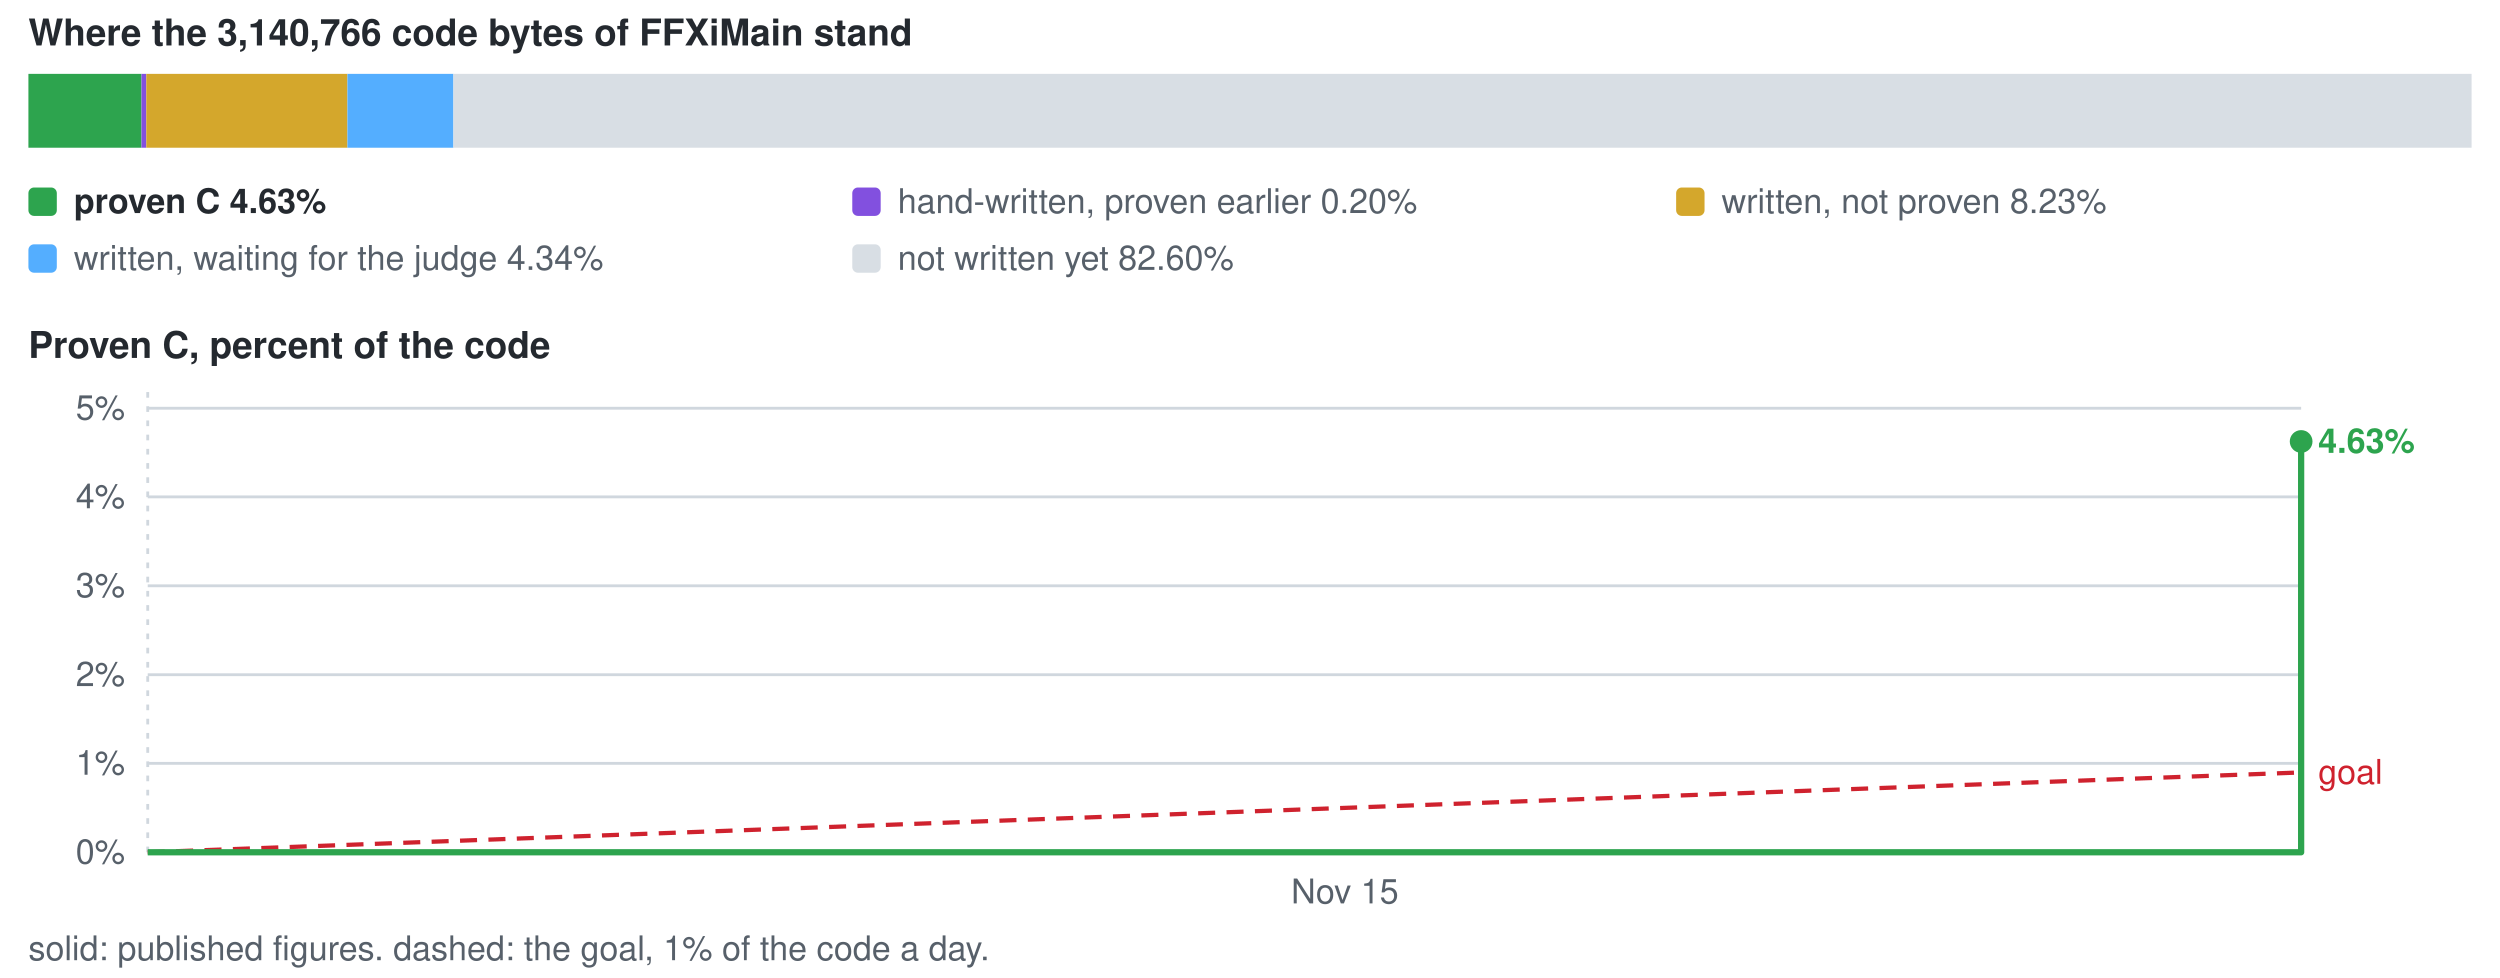
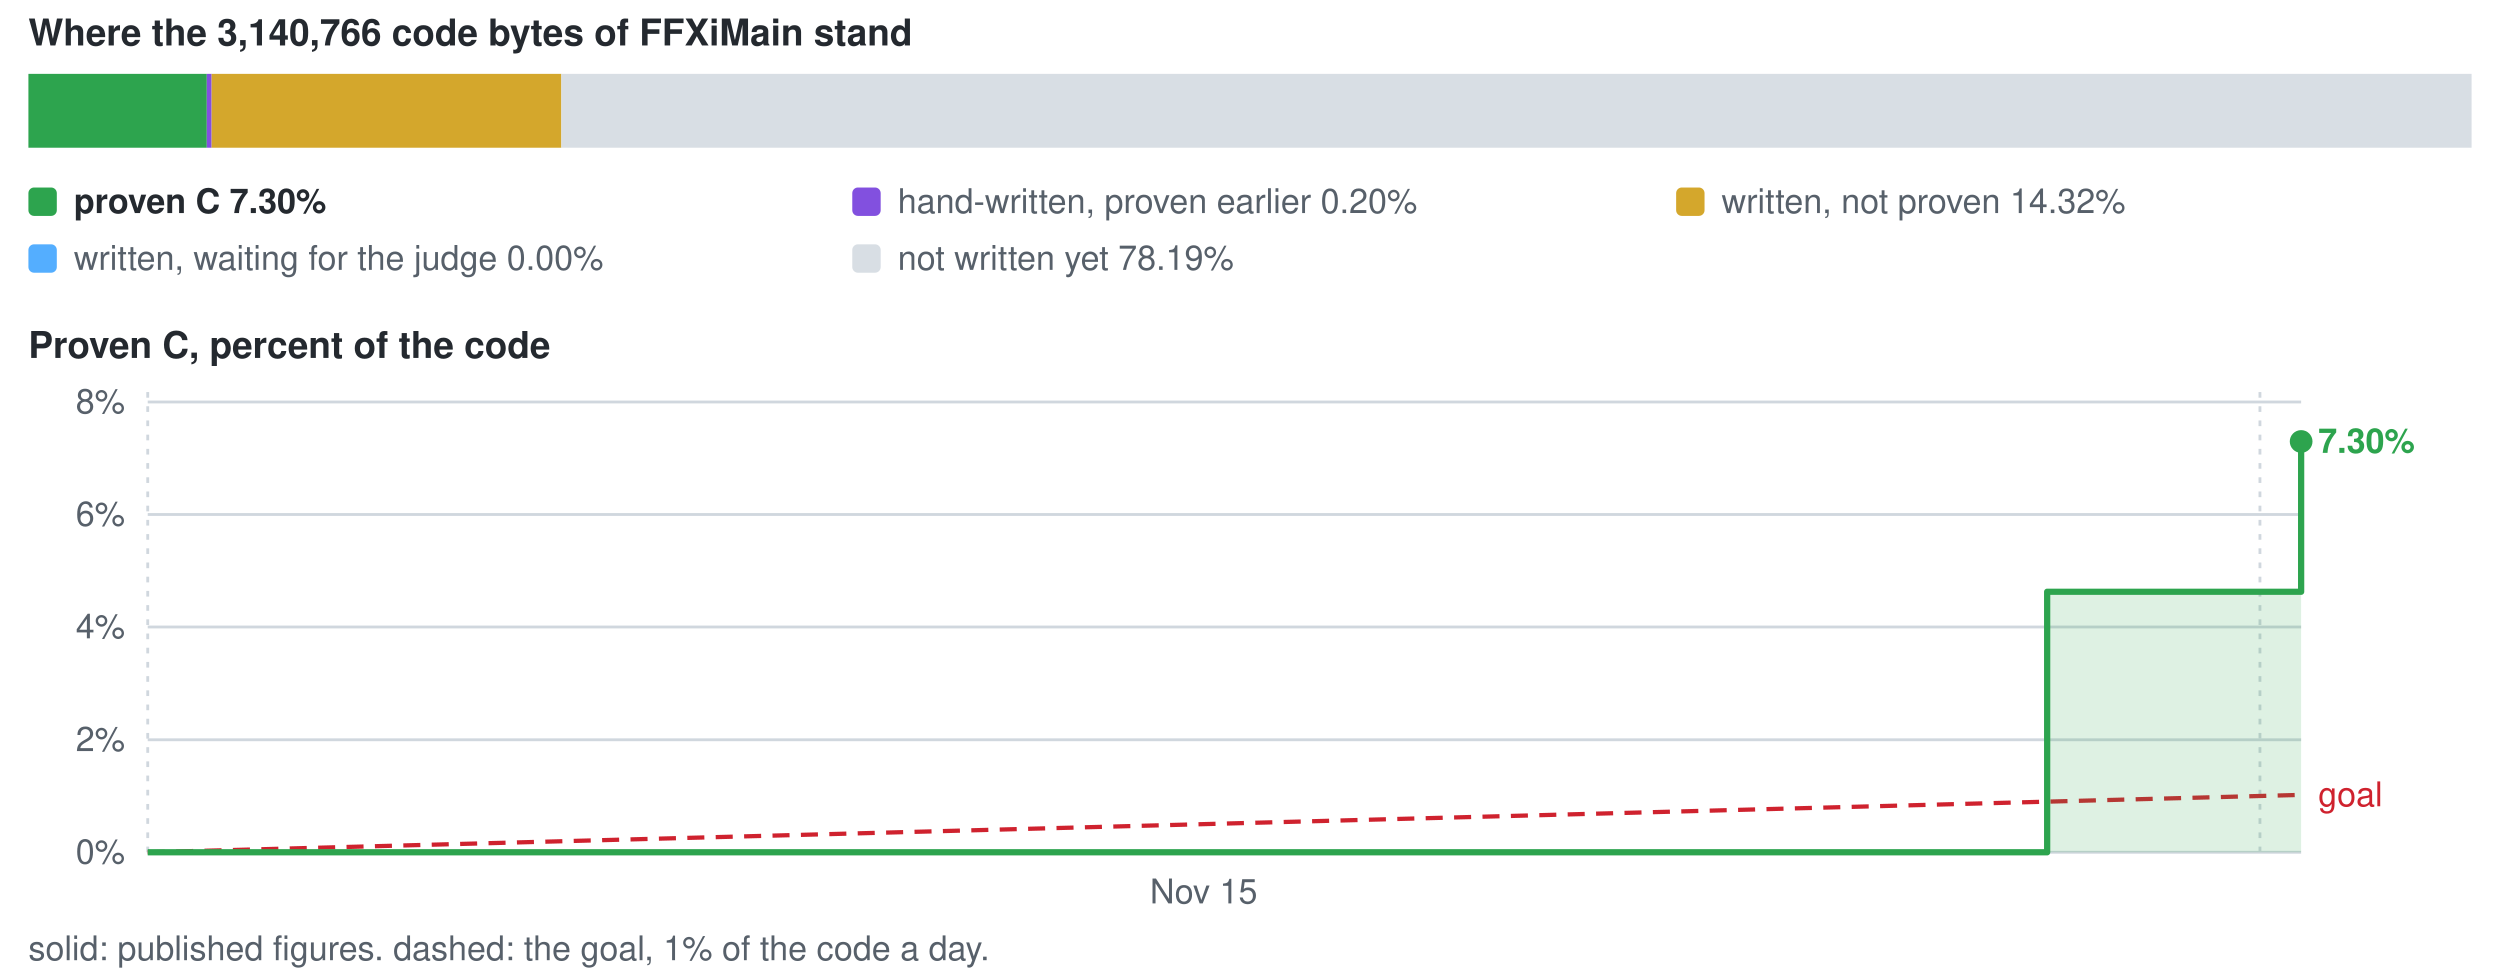
<svg xmlns="http://www.w3.org/2000/svg" viewBox="0 0 880 344" width="880" height="344" role="img" aria-label="conversion progress">
  <style>text{font-family:-apple-system,BlinkMacSystemFont,'Segoe UI',Helvetica,Arial,sans-serif;font-size:12px;fill:#57606a}.s{fill:#24292f;font-weight:600}.b{font-size:13px}</style>
  <text x="10" y="16" class="s b">Where the 3,140,766 code bytes of FFXiMain stand</text>
-   <rect x="10.0" y="26" width="39.8" height="26" fill="#2da44e" />
-   <rect x="49.8" y="26" width="1.7" height="26" fill="#8250df" />
-   <rect x="51.5" y="26" width="70.8" height="26" fill="#d4a72c" />
-   <rect x="122.3" y="26" width="37.3" height="26" fill="#54aeff" />
-   <rect x="159.6" y="26" width="710.4" height="26" fill="#d8dee4" />
+   <rect x="10.0" y="26" width="62.8" height="26" fill="#2da44e" />
+   <rect x="72.8" y="26" width="1.7" height="26" fill="#8250df" />
+   <rect x="74.5" y="26" width="123.1" height="26" fill="#d4a72c" />
+   <rect x="197.6" y="26" width="672.4" height="26" fill="#d8dee4" />
  <rect x="10" y="66" width="10" height="10" rx="2" fill="#2da44e" />
-   <text x="26" y="75" class="s">proven C 4.63%</text>
+   <text x="26" y="75" class="s">proven C 7.30%</text>
  <rect x="300" y="66" width="10" height="10" rx="2" fill="#8250df" />
  <text x="316" y="75">hand-written, proven earlier 0.20%</text>
  <rect x="590" y="66" width="10" height="10" rx="2" fill="#d4a72c" />
-   <text x="606" y="75">written, not proven 8.23%</text>
+   <text x="606" y="75">written, not proven 14.32%</text>
  <rect x="10" y="86" width="10" height="10" rx="2" fill="#54aeff" />
-   <text x="26" y="95">written, waiting for the judge 4.34%</text>
+   <text x="26" y="95">written, waiting for the judge 0.00%</text>
  <rect x="300" y="86" width="10" height="10" rx="2" fill="#d8dee4" />
-   <text x="316" y="95">not written yet 82.60%</text>
+   <text x="316" y="95">not written yet 78.19%</text>
  <text x="10" y="126" class="s b">Proven C, percent of the code</text>
  <line x1="52" y1="300.0" x2="810" y2="300.0" stroke="#d0d7de" stroke-width="1" />
  <text x="44" y="304.0" text-anchor="end">0%</text>
-   <line x1="52" y1="268.7" x2="810" y2="268.7" stroke="#d0d7de" stroke-width="1" />
-   <text x="44" y="272.7" text-anchor="end">1%</text>
-   <line x1="52" y1="237.5" x2="810" y2="237.5" stroke="#d0d7de" stroke-width="1" />
-   <text x="44" y="241.5" text-anchor="end">2%</text>
-   <line x1="52" y1="206.2" x2="810" y2="206.2" stroke="#d0d7de" stroke-width="1" />
-   <text x="44" y="210.2" text-anchor="end">3%</text>
-   <line x1="52" y1="174.9" x2="810" y2="174.9" stroke="#d0d7de" stroke-width="1" />
-   <text x="44" y="178.9" text-anchor="end">4%</text>
-   <line x1="52" y1="143.7" x2="810" y2="143.7" stroke="#d0d7de" stroke-width="1" />
-   <text x="44" y="147.7" text-anchor="end">5%</text>
+   <line x1="52" y1="260.4" x2="810" y2="260.4" stroke="#d0d7de" stroke-width="1" />
+   <text x="44" y="264.4" text-anchor="end">2%</text>
+   <line x1="52" y1="220.7" x2="810" y2="220.7" stroke="#d0d7de" stroke-width="1" />
+   <text x="44" y="224.7" text-anchor="end">4%</text>
+   <line x1="52" y1="181.1" x2="810" y2="181.1" stroke="#d0d7de" stroke-width="1" />
+   <text x="44" y="185.1" text-anchor="end">6%</text>
+   <line x1="52" y1="141.5" x2="810" y2="141.5" stroke="#d0d7de" stroke-width="1" />
+   <text x="44" y="145.5" text-anchor="end">8%</text>
  <line x1="52.0" y1="138" x2="52.0" y2="300" stroke="#d0d7de" stroke-width="1" stroke-dasharray="2 3" />
-   <text x="473.4" y="318" text-anchor="middle">Nov 15</text>
-   <line x1="52.0" y1="300.0" x2="810.0" y2="271.9" stroke="#cf222e" stroke-width="1.5" stroke-dasharray="6 4" />
-   <text x="816.0" y="275.9" style="fill:#cf222e">goal</text>
-   <path d="M52.0 300.0 H810.0 V155.4 V300.0 H52.0 Z" fill="#2da44e" fill-opacity="0.16" />
-   <path d="M52.0 300.0 H810.0 V155.4" fill="none" stroke="#2da44e" stroke-width="2.2" stroke-linejoin="round" />
+   <text x="423.7" y="318" text-anchor="middle">Nov 15</text>
+   <line x1="795.5" y1="138" x2="795.5" y2="300" stroke="#d0d7de" stroke-width="1" stroke-dasharray="2 3" />
+   <line x1="52.0" y1="300.0" x2="810.0" y2="279.8" stroke="#cf222e" stroke-width="1.5" stroke-dasharray="6 4" />
+   <text x="816.0" y="283.8" style="fill:#cf222e">goal</text>
+   <path d="M52.0 300.0 H720.6 V208.3 H810.0 V155.4 V300.0 H52.0 Z" fill="#2da44e" fill-opacity="0.16" />
+   <path d="M52.0 300.0 H720.6 V208.3 H810.0 V155.4" fill="none" stroke="#2da44e" stroke-width="2.2" stroke-linejoin="round" />
  <circle cx="810.0" cy="155.4" r="4" fill="#2da44e" />
-   <text x="816.0" y="159.4" class="s" style="fill:#2da44e">4.63%</text>
+   <text x="816.0" y="159.4" class="s" style="fill:#2da44e">7.30%</text>
  <text x="10" y="338">solid: published figures. dashed: the goal, 1% of the code a day.</text>
</svg>
